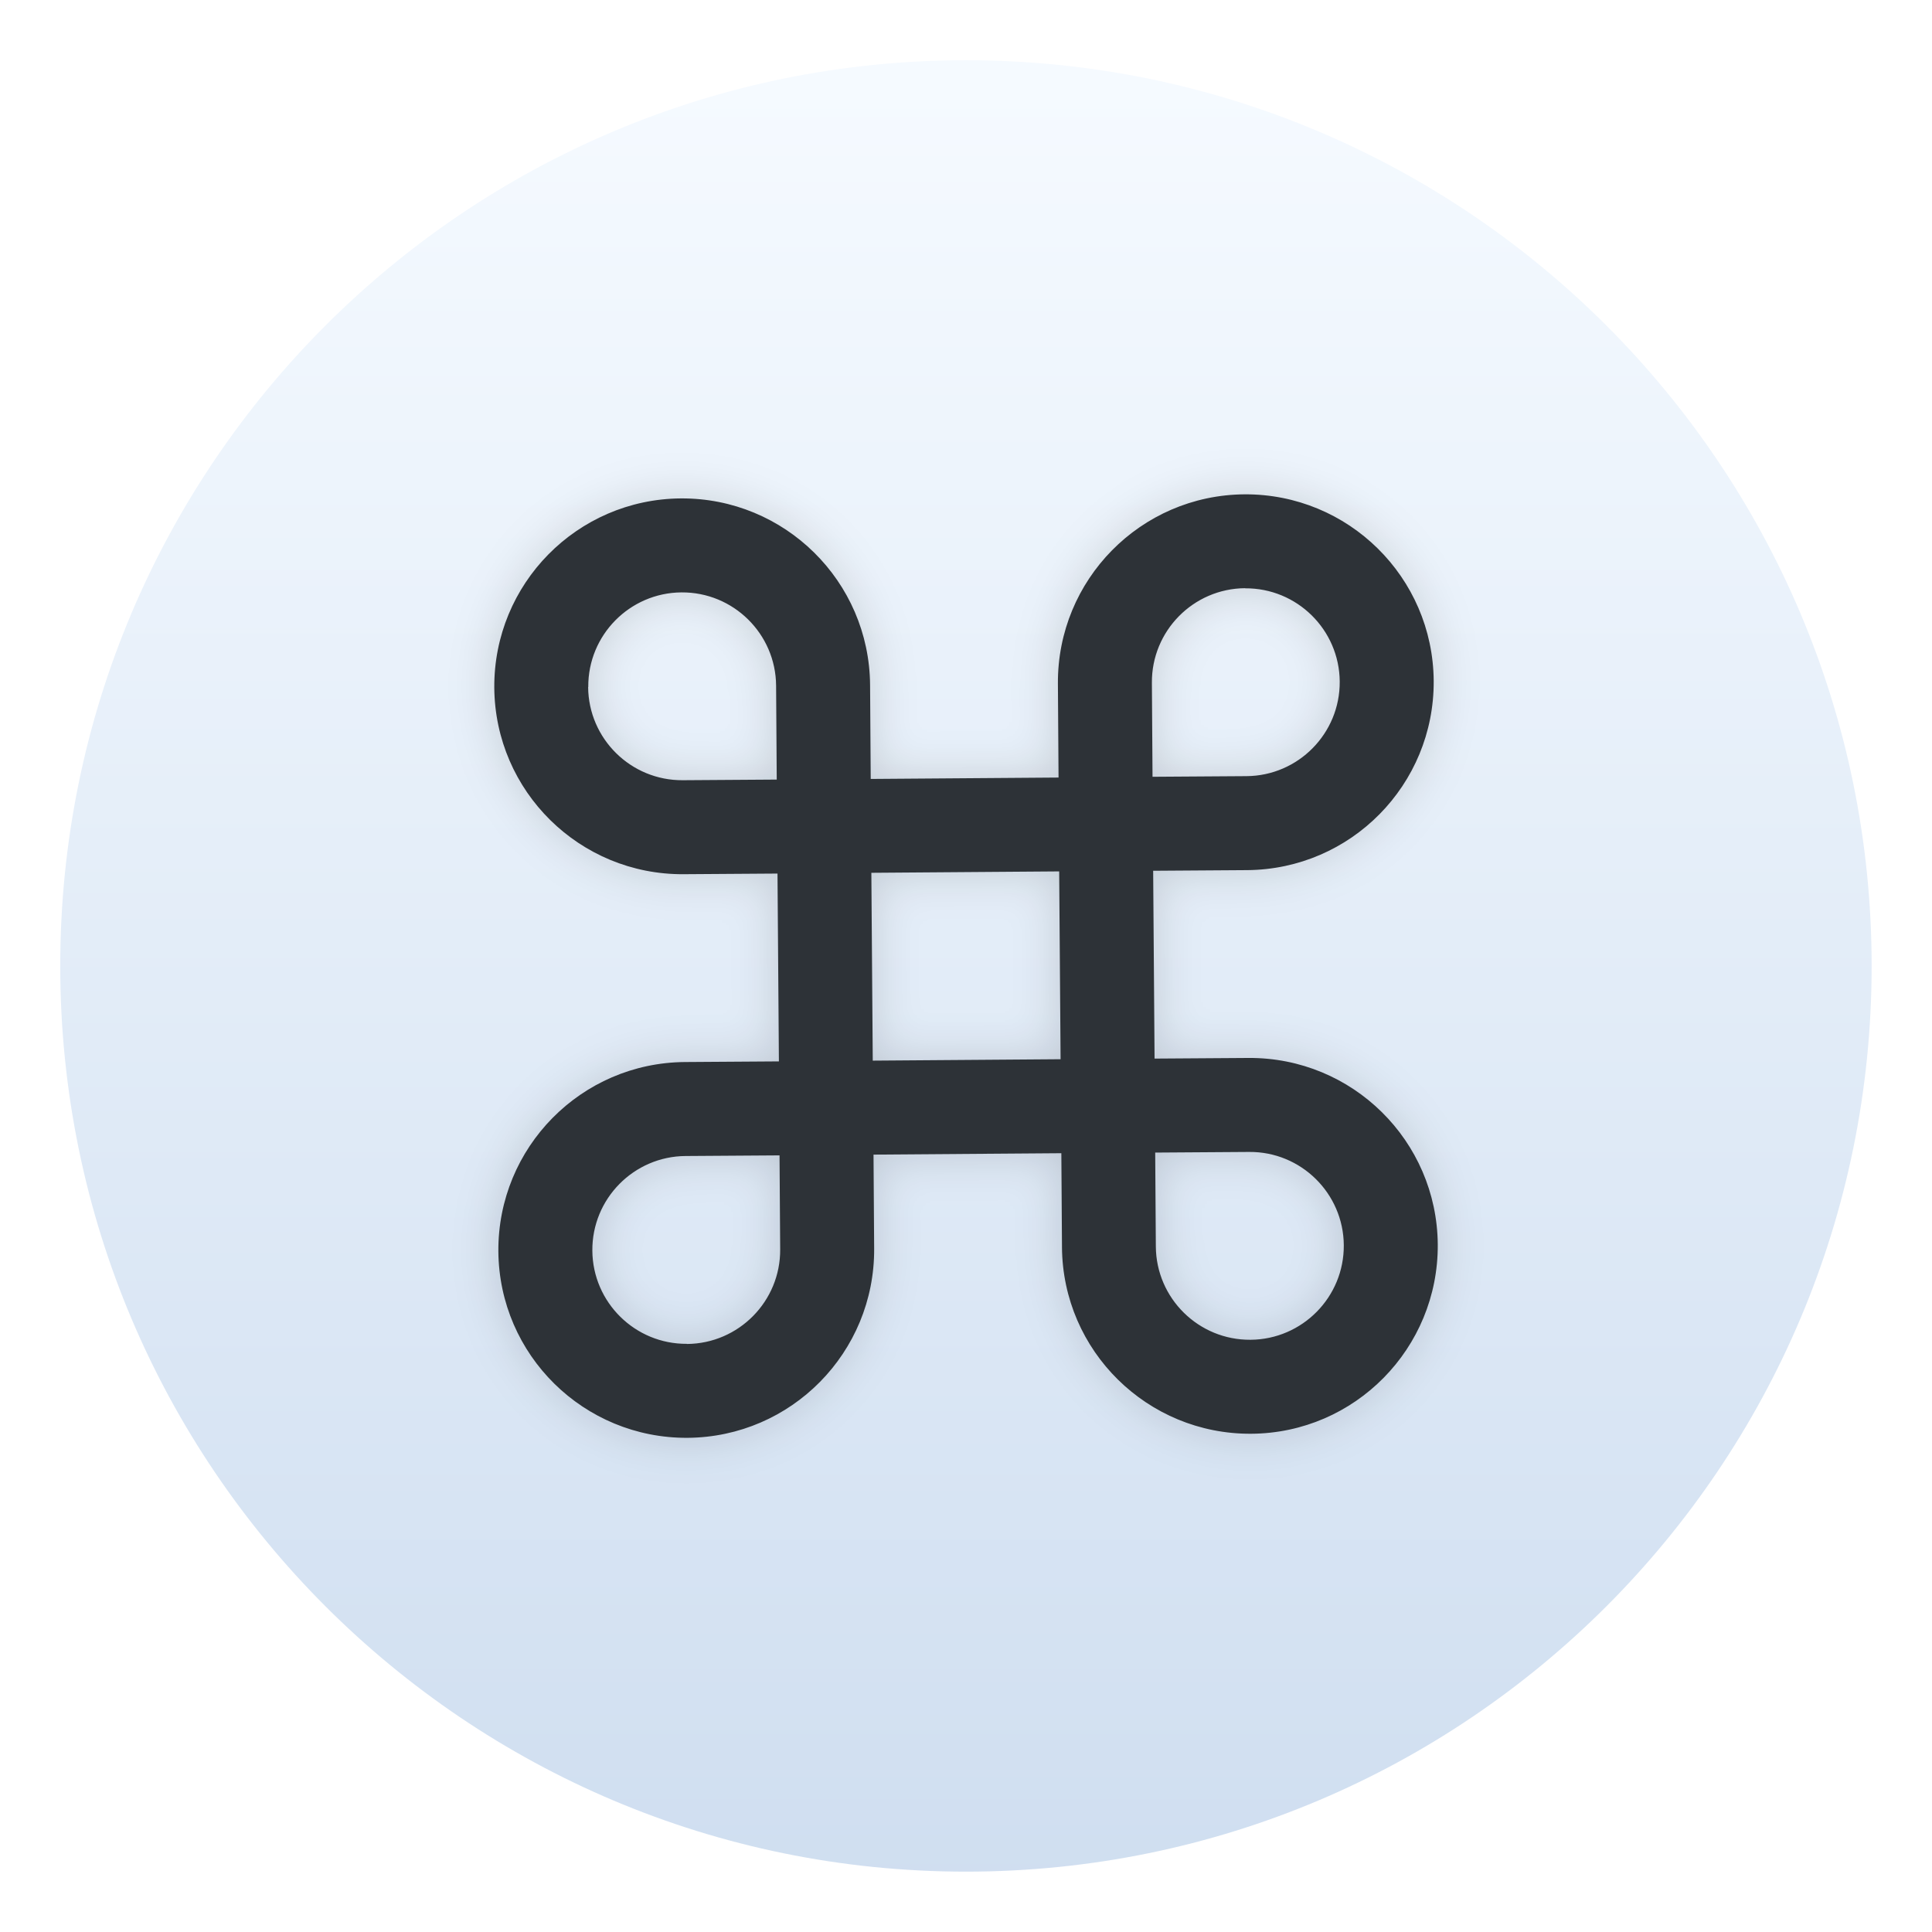
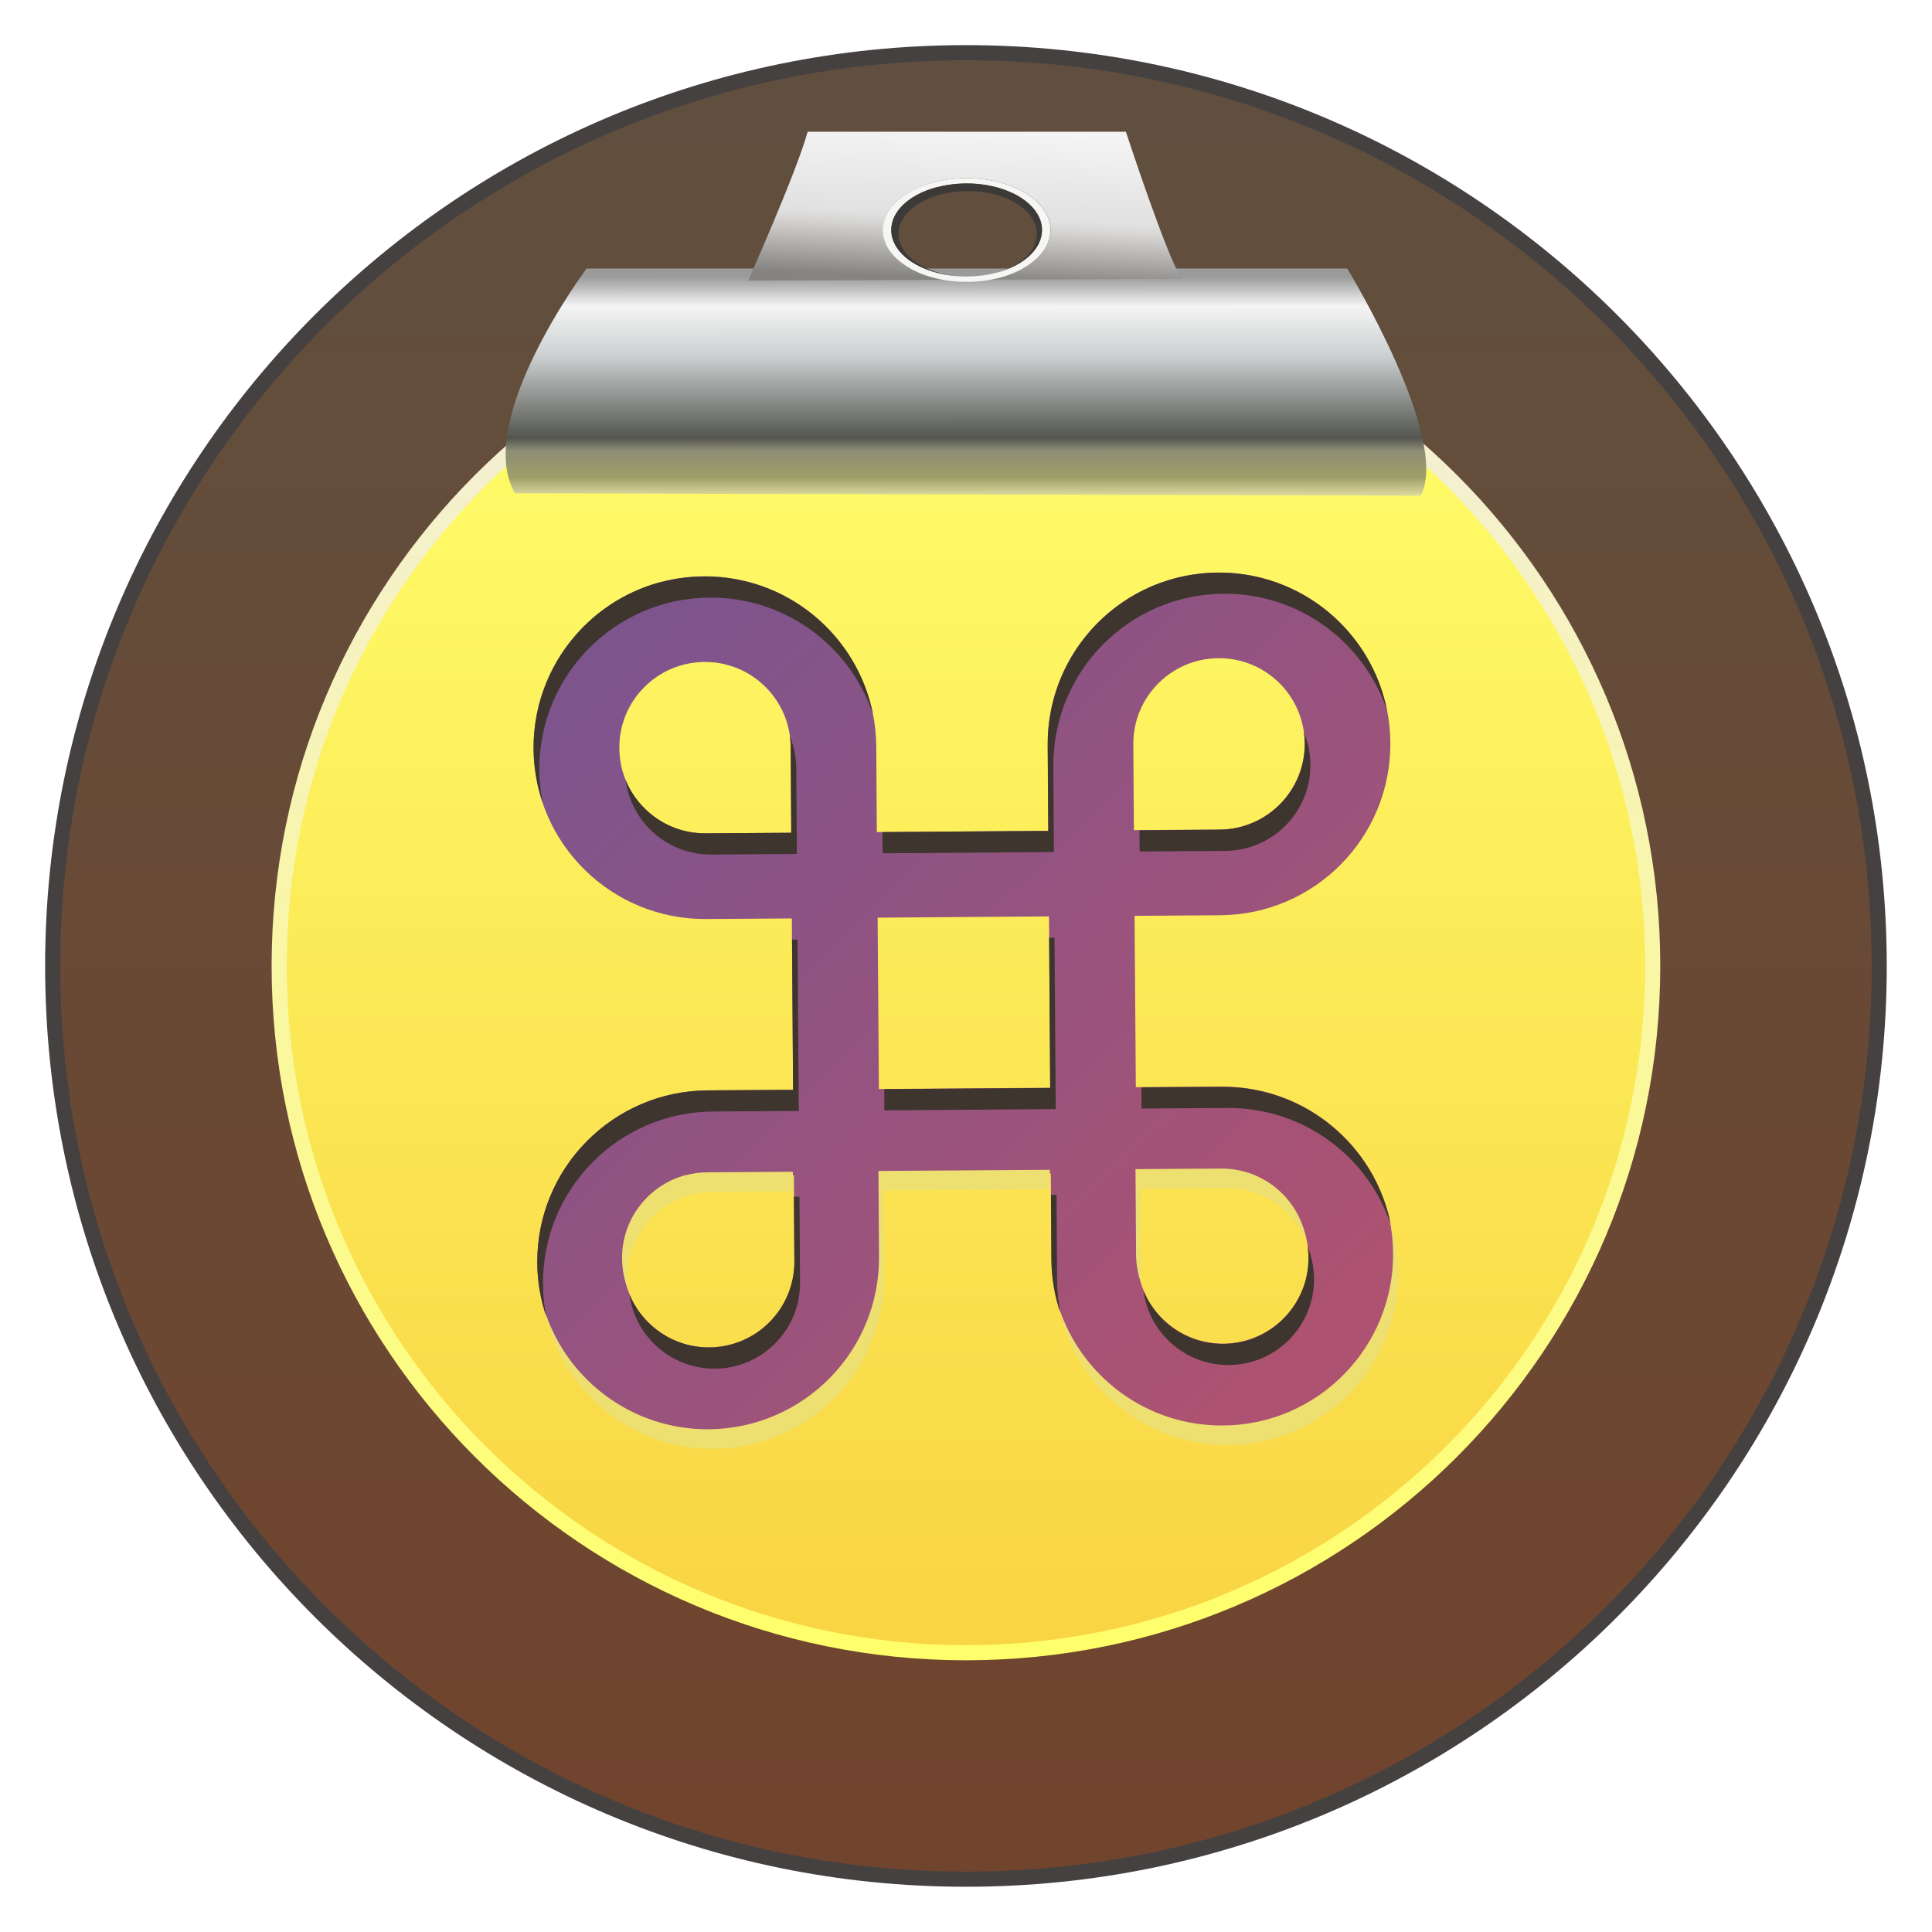
<svg xmlns="http://www.w3.org/2000/svg" width="64" height="64" version="1.1" viewBox="0 0 16.933 16.933">
  <defs>
    <style type="text/css" />
-     <filter id="c" x="-.06" y="-.06" width="1.12" height="1.12" color-interpolation-filters="sRGB">
-       <feGaussianBlur stdDeviation="0.7" />
-     </filter>
-     <linearGradient id="a-3" x1="32" x2="32" y1="2" y2="62" gradientTransform="matrix(.26459 0 0 .26459 .066756 .21412)" gradientUnits="userSpaceOnUse">
-       <stop stop-color="#f5faff" offset="0" />
-       <stop stop-color="#cfdef0" offset="1" />
+     <linearGradient id="linearGradient4738" x1="33.521" x2="33.521" y1="1.029" y2="16.012" gradientTransform="matrix(.74998 0 0 .74998 -17.335 2.1168)" gradientUnits="userSpaceOnUse">
+       <stop stop-color="#ffff6b" offset="0" />
+       <stop stop-color="#f9d544" offset="1" />
+     </linearGradient>
+     <linearGradient id="linearGradient10030" x1="-19.088" x2="-19.604" y1=".396" y2="2.008" gradientTransform="matrix(.74905 -.20071 .20071 .74905 20.961 -3.266)" gradientUnits="userSpaceOnUse">
+       <stop stop-color="#f4f4f4" offset="0" />
+       <stop stop-color="#e1e1e1" offset=".578" />
+       <stop stop-color="#d7d6d5" offset=".643" />
+       <stop stop-color="#858482" offset="1" />
+     </linearGradient>
+     <linearGradient id="linearGradient10032" x1="-19.465" x2="-20.109" y1="2.009" y2="4.417" gradientTransform="matrix(.74905 -.20071 .20071 .74905 20.961 -3.266)" gradientUnits="userSpaceOnUse">
+       <stop stop-color="#9b9b9b" offset="0" />
+       <stop stop-color="#d3d3d3" offset=".083" />
+       <stop stop-color="#f4f4f4" offset=".132" />
+       <stop stop-color="#ccd0d1" offset=".358" />
+       <stop stop-color="#53554f" offset=".73" />
+       <stop stop-color="#8d8d75" offset=".787" />
+       <stop stop-color="#9f9f69" offset=".91" />
+       <stop stop-color="#e3e0a4" offset="1" />
+     </linearGradient>
+     <linearGradient id="linearGradient10138" x1="-24.723" x2="-19.434" y1="5.364" y2="14.691" gradientTransform="matrix(.74905 -.20071 .20071 .74905 10.875 -3.4592)" gradientUnits="userSpaceOnUse">
+       <stop stop-color="#7e548d" offset="0" />
+       <stop stop-color="#ad5271" offset="1" />
+     </linearGradient>
+     <linearGradient id="linearGradient10169" x1="9.966" x2="9.966" y1="14.478" y2="2.747" gradientUnits="userSpaceOnUse">
+       <stop stop-color="#ffff6b" offset="0" />
+       <stop stop-color="#f3eedc" offset="1" />
+     </linearGradient>
+     <linearGradient id="linearGradient27107" x1="8.155" x2="8.155" y1=".848" y2="16.121" gradientUnits="userSpaceOnUse">
+       <stop stop-color="#604f3e" offset="0" />
+       <stop stop-color="#71442d" offset="1" />
    </linearGradient>
  </defs>
  <g transform="translate(-.0272 .0065001)" fill="#5e4aa6" stroke-width=".265">
    <circle cx="-330.35" cy="-328.38" r="0" />
    <circle cx="-312.11" cy="-326.25" r="0" />
    <circle cx="-306.02" cy="-333.07" r="0" />
    <circle cx="-308.84" cy="-326.01" r="0" />
  </g>
-   <circle cx="8.466" cy="8.466" r="7.938" fill="url(#a-3)" stroke-width=".265" style="paint-order:stroke markers fill" />
-   <g transform="matrix(1.1161 0 0 1.1161 -.43021 -1.1787)">
-     <path transform="matrix(.26458 0 0 .26458 -.495 .17548)" d="m40.384 34.728-2.788 0.02-0.04-5.576 2.788-0.02c3.079-0.022 5.558-2.537 5.536-5.616-0.022-3.079-2.537-5.558-5.616-5.536-3.08 0.022-5.558 2.537-5.536 5.616l0.02 2.788-5.576 0.04-0.02-2.788c-0.022-3.079-2.537-5.558-5.616-5.536s-5.558 2.537-5.536 5.616c0.022 3.079 2.537 5.558 5.616 5.536l2.788-0.02 0.04 5.576-2.788 0.02c-3.079 0.022-5.558 2.537-5.536 5.616s2.537 5.558 5.616 5.536c3.08-0.022 5.558-2.537 5.536-5.616l-0.02-2.788 5.576-0.04 0.02 2.781c2e-5 0.003-3.13e-4 0.005-2.99e-4 7e-3 0.022 3.079 2.537 5.558 5.616 5.536s5.558-2.537 5.536-5.616c-0.022-3.079-2.537-5.557-5.616-5.536zm-0.101-13.94c1.54-0.011 2.797 1.228 2.808 2.768 0.011 1.54-1.228 2.797-2.768 2.808l-2.788 0.02-0.02-2.788c-0.011-1.54 1.228-2.797 2.768-2.808zm-19.495 2.929c-0.011-1.54 1.228-2.797 2.768-2.808 1.54-0.011 2.797 1.228 2.808 2.768l0.02 2.788-2.788 0.02c-1.54 0.011-2.797-1.228-2.808-2.768zm2.929 19.495c-1.54 0.011-2.797-1.228-2.808-2.768-0.011-1.54 1.228-2.797 2.768-2.808l2.788-0.02 0.02 2.788c0.011 1.54-1.228 2.797-2.768 2.808zm5.516-8.404-0.04-5.576 5.576-0.04 0.04 5.576zm11.212 8.283c-1.54 0.011-2.797-1.228-2.808-2.768l-0.02-2.788 2.788-0.02c1.54-0.011 2.797 1.228 2.808 2.768 0.011 1.54-1.228 2.797-2.768 2.808z" filter="url(#c)" image-rendering="optimizeSpeed" opacity=".15" stroke-width=".244" />
-     <path d="m10.19 9.364-0.738 0.005-0.011-1.475 0.738-0.005c0.815-0.006 1.47-0.671 1.465-1.486-0.006-0.815-0.671-1.47-1.486-1.465-0.815 0.006-1.47 0.671-1.465 1.486l0.005 0.738-1.475 0.011-0.005-0.738c-0.006-0.815-0.671-1.47-1.486-1.465-0.815 0.006-1.47 0.671-1.465 1.486 0.006 0.815 0.671 1.47 1.486 1.465l0.738-0.005 0.011 1.475-0.738 0.005c-0.815 0.006-1.47 0.671-1.465 1.486 0.006 0.815 0.671 1.47 1.486 1.465 0.815-0.006 1.47-0.671 1.465-1.486l-0.005-0.738 1.475-0.011 0.005 0.736c6e-6 7.41e-4 -8.2e-5 0.001-7.9e-5 0.002 0.006 0.815 0.671 1.47 1.486 1.465s1.47-0.671 1.465-1.486c-0.006-0.815-0.671-1.47-1.486-1.465zm-0.027-3.688c0.407-0.003 0.74 0.325 0.743 0.732 3e-3 0.407-0.325 0.74-0.732 0.743l-0.738 0.005-0.005-0.738c-3e-3 -0.407 0.325-0.74 0.732-0.743zm-5.158 0.775c-3e-3 -0.407 0.325-0.74 0.732-0.743 0.407-0.003 0.74 0.325 0.743 0.732l0.005 0.738-0.738 0.005c-0.407 0.003-0.74-0.325-0.743-0.732zm0.775 5.158c-0.407 0.003-0.74-0.325-0.743-0.732-3e-3 -0.407 0.325-0.74 0.732-0.743l0.738-0.005 0.005 0.738c3e-3 0.407-0.325 0.74-0.732 0.743zm1.459-2.224-0.011-1.475 1.475-0.011 0.011 1.475zm2.966 2.192c-0.407 0.003-0.74-0.325-0.743-0.732l-0.005-0.738 0.738-0.005c0.407-0.003 0.74 0.325 0.743 0.732 3e-3 0.407-0.325 0.74-0.732 0.743z" fill="#2d3237" image-rendering="optimizeSpeed" stroke-width=".065" />
+   <circle cx="8.466" cy="8.466" r="7.938" fill="url(#linearGradient27107)" stroke="#0d0908" stroke-opacity=".769" stroke-width=".265" style="paint-order:stroke markers fill" />
+   <circle cx="8.466" cy="8.466" r="5.953" fill="url(#linearGradient4738)" stroke="url(#linearGradient10169)" stroke-width=".265" style="paint-order:stroke markers fill" />
+   <g transform="translate(1.8289 .28155)">
+     <path d="m10.623 4.063c0.265-0.501-0.644-1.991-0.644-1.991l-6.667-1.39e-5s-0.996 1.335-0.627 1.97z" fill="url(#linearGradient10032)" />
+     <path d="m5.25 0.873c-0.1 0.36-0.522 1.305-0.522 1.305l1.713-0.007a0.735 0.455 0 0 1-0.533-0.437 0.735 0.455 0 0 1 0.736-0.454 0.735 0.455 0 0 1 0.735 0.454 0.735 0.455 0 0 1-0.524 0.435l1.674-0.007c-0.128-0.181-0.49-1.289-0.49-1.289z" fill="url(#linearGradient10030)" />
+     <path d="m6.35 1.317a0.735 0.455 0 0 0-0.443 0.417 0.735 0.455 0 0 0 0.735 0.455 0.735 0.455 0 0 0 0.736-0.455 0.735 0.455 0 0 0-0.735-0.454 0.735 0.455 0 0 0-0.293 0.037zm0.03 0.043a0.66 0.408 0 0 1 0.263-0.034 0.66 0.408 0 0 1 0.66 0.408 0.66 0.408 0 0 1-0.661 0.408 0.66 0.408 0 0 1-0.66-0.408 0.66 0.408 0 0 1 0.397-0.375z" fill="#f6f6f5" fill-rule="evenodd" style="paint-order:stroke fill markers" />
+     <path d="m6.38 1.36a0.66 0.408 0 0 0-0.397 0.375 0.66 0.408 0 0 0 0.587 0.405 0.607 0.375 0 0 1-0.524-0.372 0.607 0.375 0 0 1 0.606-0.375 0.607 0.375 0 0 1 0.607 0.375 0.607 0.375 0 0 1-0.359 0.343 0.66 0.408 0 0 0 0.404-0.376 0.66 0.408 0 0 0-0.66-0.408 0.66 0.408 0 0 0-0.263 0.034zm0.189 0.78a0.66 0.408 0 0 0 0.04 0.002 0.607 0.375 0 0 1-0.04-0.002z" fill="#3c3a39" fill-rule="evenodd" style="paint-order:stroke fill markers" />
+   </g>
+   <g transform="translate(12.108 .21675)">
+     <path d="m-1.402 9.307-0.751 0.005-0.011-1.502 0.751-0.005c0.829-0.006 1.497-0.683 1.491-1.513-0.006-0.829-0.683-1.497-1.513-1.491-0.83 0.006-1.497 0.683-1.491 1.513l0.005 0.751-1.502 0.011-0.005-0.751c-0.006-0.829-0.683-1.497-1.513-1.491-0.829 0.006-1.497 0.683-1.491 1.513 0.006 0.829 0.683 1.497 1.513 1.491l0.751-0.005 0.011 1.502-0.751 0.005c-0.829 0.006-1.497 0.683-1.491 1.513 0.006 0.829 0.683 1.497 1.513 1.491 0.83-6e-3 1.497-0.683 1.491-1.513l-0.005-0.751 1.502-0.011 0.005 0.749c5.4e-6 7.55e-4 -1.096e-4 0.001-6.17e-5 2e-3 0.006 0.829 0.683 1.497 1.513 1.491 0.829-6e-3 1.497-0.683 1.491-1.513-0.006-0.829-0.683-1.497-1.513-1.491zm-0.027-3.755c0.415-0.003 0.753 0.331 0.756 0.746 0.003 0.415-0.331 0.753-0.746 0.756l-0.751 0.005-0.005-0.751c-0.003-0.415 0.331-0.753 0.746-0.756zm-5.251 0.789c-0.003-0.415 0.331-0.753 0.746-0.756 0.415-0.003 0.753 0.331 0.756 0.746l0.005 0.751-0.751 0.005c-0.415 0.003-0.753-0.331-0.756-0.746zm0.789 5.251c-0.415 0.003-0.753-0.331-0.756-0.746-0.003-0.415 0.331-0.753 0.746-0.756l0.751-0.005 0.005 0.751c0.003 0.415-0.331 0.753-0.746 0.756zm1.486-2.264-0.011-1.502 1.502-0.011 0.011 1.502zm3.02 2.231c-0.415 0.003-0.753-0.331-0.756-0.746l-0.005-0.751 0.751-0.005c0.415-0.003 0.753 0.331 0.756 0.746 0.003 0.415-0.331 0.753-0.745 0.756z" fill="url(#linearGradient10138)" image-rendering="optimizeSpeed" stroke-width=".066" />
+     <path d="m-6.315 4.884c-0.647 0.171-1.121 0.763-1.116 1.463 0.001 0.164 0.029 0.322 0.079 0.47-0.018-0.092-0.029-0.187-0.029-0.284-0.006-0.829 0.662-1.507 1.491-1.512 0.665-0.005 1.232 0.423 1.433 1.021-0.138-0.692-0.751-1.211-1.483-1.206-0.13 9.323e-4 -0.255 0.018-0.375 0.05zm4.506-0.032c-0.647 0.171-1.121 0.763-1.116 1.463l0.005 0.751-1.454 0.01 0.001 0.186 1.502-0.011-0.005-0.751c-0.006-0.829 0.661-1.507 1.491-1.513 0.665-0.005 1.231 0.424 1.433 1.021-0.138-0.692-0.751-1.211-1.483-1.206-0.13 9.346e-4 -0.255 0.019-0.375 0.05zm-3.376 1.384c0.004 0.031 0.007 0.063 0.007 0.095l0.005 0.751-0.751 0.005c-0.315 0.002-0.586-0.19-0.7-0.465 0.049 0.369 0.367 0.653 0.749 0.651l0.751-0.005-0.005-0.751c-7.117e-4 -0.099-0.021-0.194-0.056-0.28zm4.506-0.033c0.004 0.031 0.007 0.063 0.007 0.095 0.003 0.415-0.331 0.754-0.746 0.757l-0.703 0.005 0.001 0.186 0.751-0.005c0.415-0.003 0.749-0.342 0.746-0.757-7.205e-4 -0.099-0.021-0.194-0.057-0.281zm-4.487 1.816 0.009 1.316-0.751 0.005c-0.829 0.006-1.497 0.683-1.491 1.512 0.001 0.164 0.029 0.322 0.079 0.47-0.018-0.092-0.029-0.187-0.029-0.285-0.006-0.829 0.662-1.507 1.491-1.512l0.751-0.005-0.011-1.502zm2.253-0.016 0.009 1.316-1.454 0.01 0.001 0.186 1.502-0.011-0.011-1.502zm0.809 1.31 0.001 0.186 0.751-0.005c0.665-0.005 1.232 0.423 1.433 1.021-0.138-0.692-0.751-1.211-1.483-1.206zm-3.046 0.959 0.004 0.565c0.003 0.415-0.331 0.753-0.745 0.756-0.315 0.002-0.587-0.191-0.7-0.465 0.049 0.37 0.367 0.653 0.75 0.651 0.415-3e-3 0.748-0.342 0.745-0.756l-0.005-0.751zm2.253-0.016 0.004 0.563c7.5e-6 7.62e-4 -3.2e-6 1e-3 1.81e-5 0.002 0.001 0.165 0.029 0.323 0.079 0.47-0.018-0.092-0.029-0.187-0.029-0.285-2.59e-5 -6.3e-4 -3.03e-5 -9.05e-4 -1.81e-5 -0.002l-0.005-0.749zm2.25 0.454c0.004 0.031 0.007 0.063 0.007 0.095 0.003 0.415-0.331 0.754-0.746 0.757-0.315 0.002-0.587-0.191-0.7-0.466 0.049 0.37 0.367 0.654 0.749 0.651 0.415-3e-3 0.749-0.342 0.746-0.757-7.1401e-4 -0.099-0.021-0.194-0.056-0.28z" fill="#3d352e" stroke-width=".205" />
+     <path d="m-6.098 10.082c-0.323 0.086-0.561 0.382-0.558 0.732 6.975e-4 0.096 0.02 0.188 0.054 0.273-0.005-0.033-0.008-0.067-0.008-0.102-0.003-0.415 0.331-0.753 0.746-0.756l0.706-5e-3 -0.001-0.171-0.751 0.005c-0.065 4.7e-4 -0.128 0.009-0.187 0.025zm1.689-0.036 0.005 0.751c0.006 0.829-0.662 1.506-1.491 1.513-0.668 0.005-1.237-0.427-1.436-1.029 0.141 0.689 0.753 1.205 1.482 1.2 0.83-6e-3 1.497-0.684 1.491-1.513l-0.005-0.751 1.457-0.01-0.001-0.171zm2.253-0.016 0.005 0.751c6.977e-4 0.096 0.02 0.188 0.054 0.273-0.005-0.033-0.008-0.067-0.008-0.102l-0.005-0.751 0.751-0.005c0.318-0.002 0.592 0.194 0.703 0.473-0.052-0.366-0.369-0.646-0.749-0.644zm2.227 0.443c0.019 0.094 0.03 0.192 0.031 0.292 0.006 0.829-0.662 1.507-1.491 1.512-0.668 0.005-1.236-0.427-1.436-1.028 0.141 0.688 0.753 1.204 1.482 1.199 0.829-6e-3 1.497-0.683 1.491-1.512-0.001-0.162-0.028-0.317-0.076-0.463z" fill="#eddf70" stroke-width=".205" />
  </g>
</svg>
